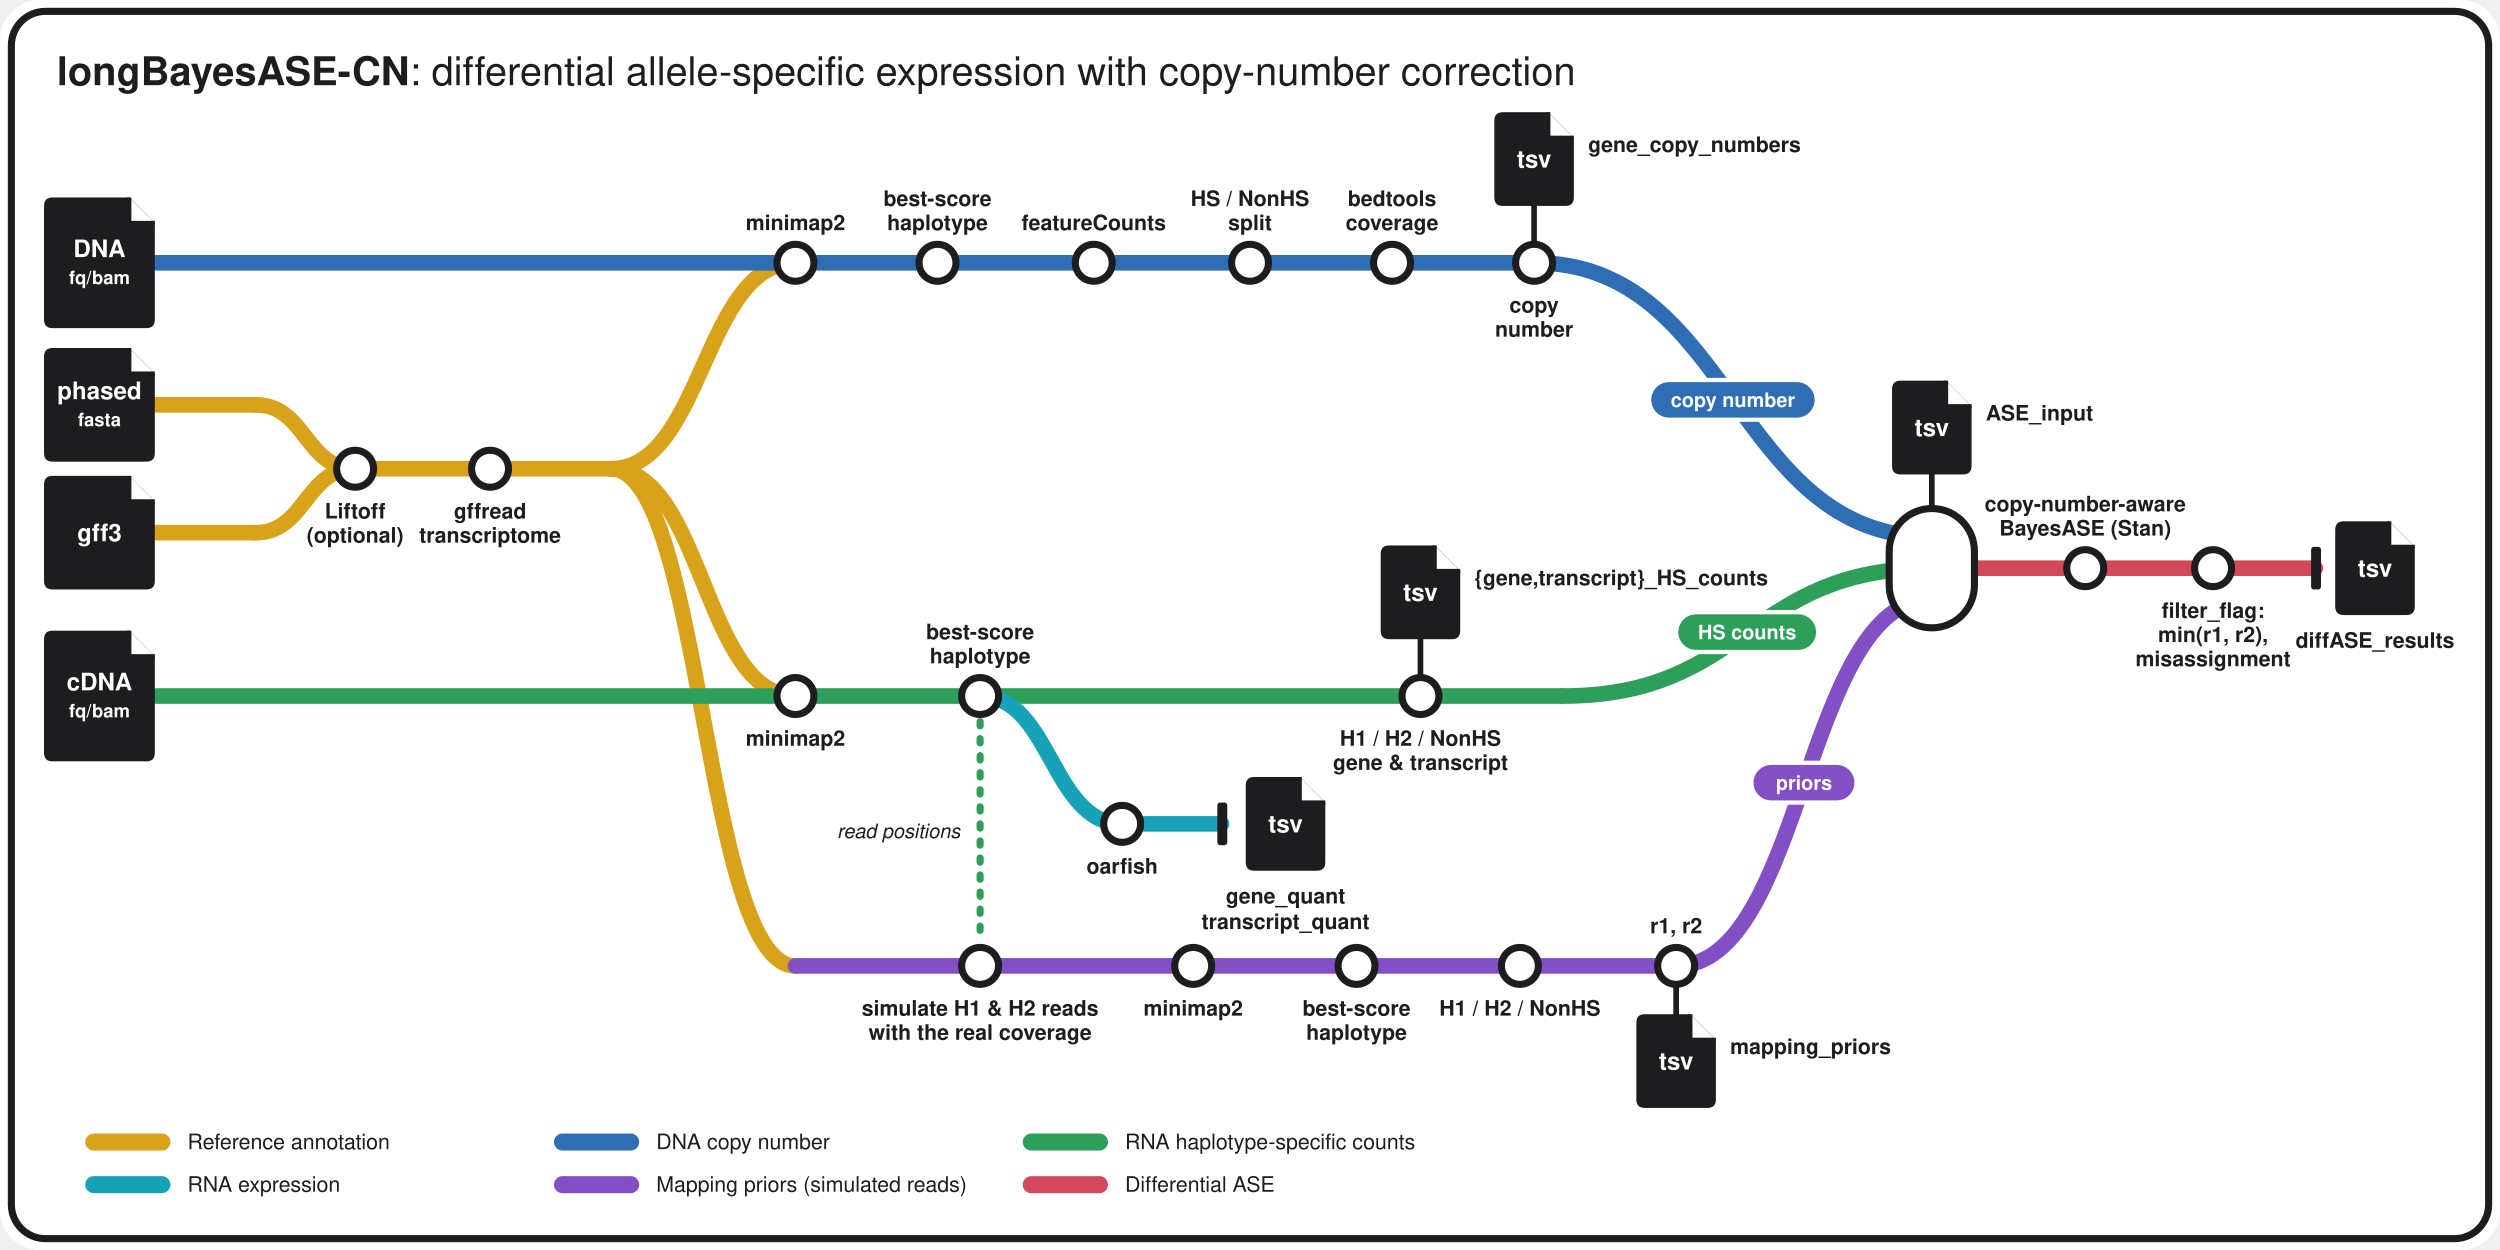
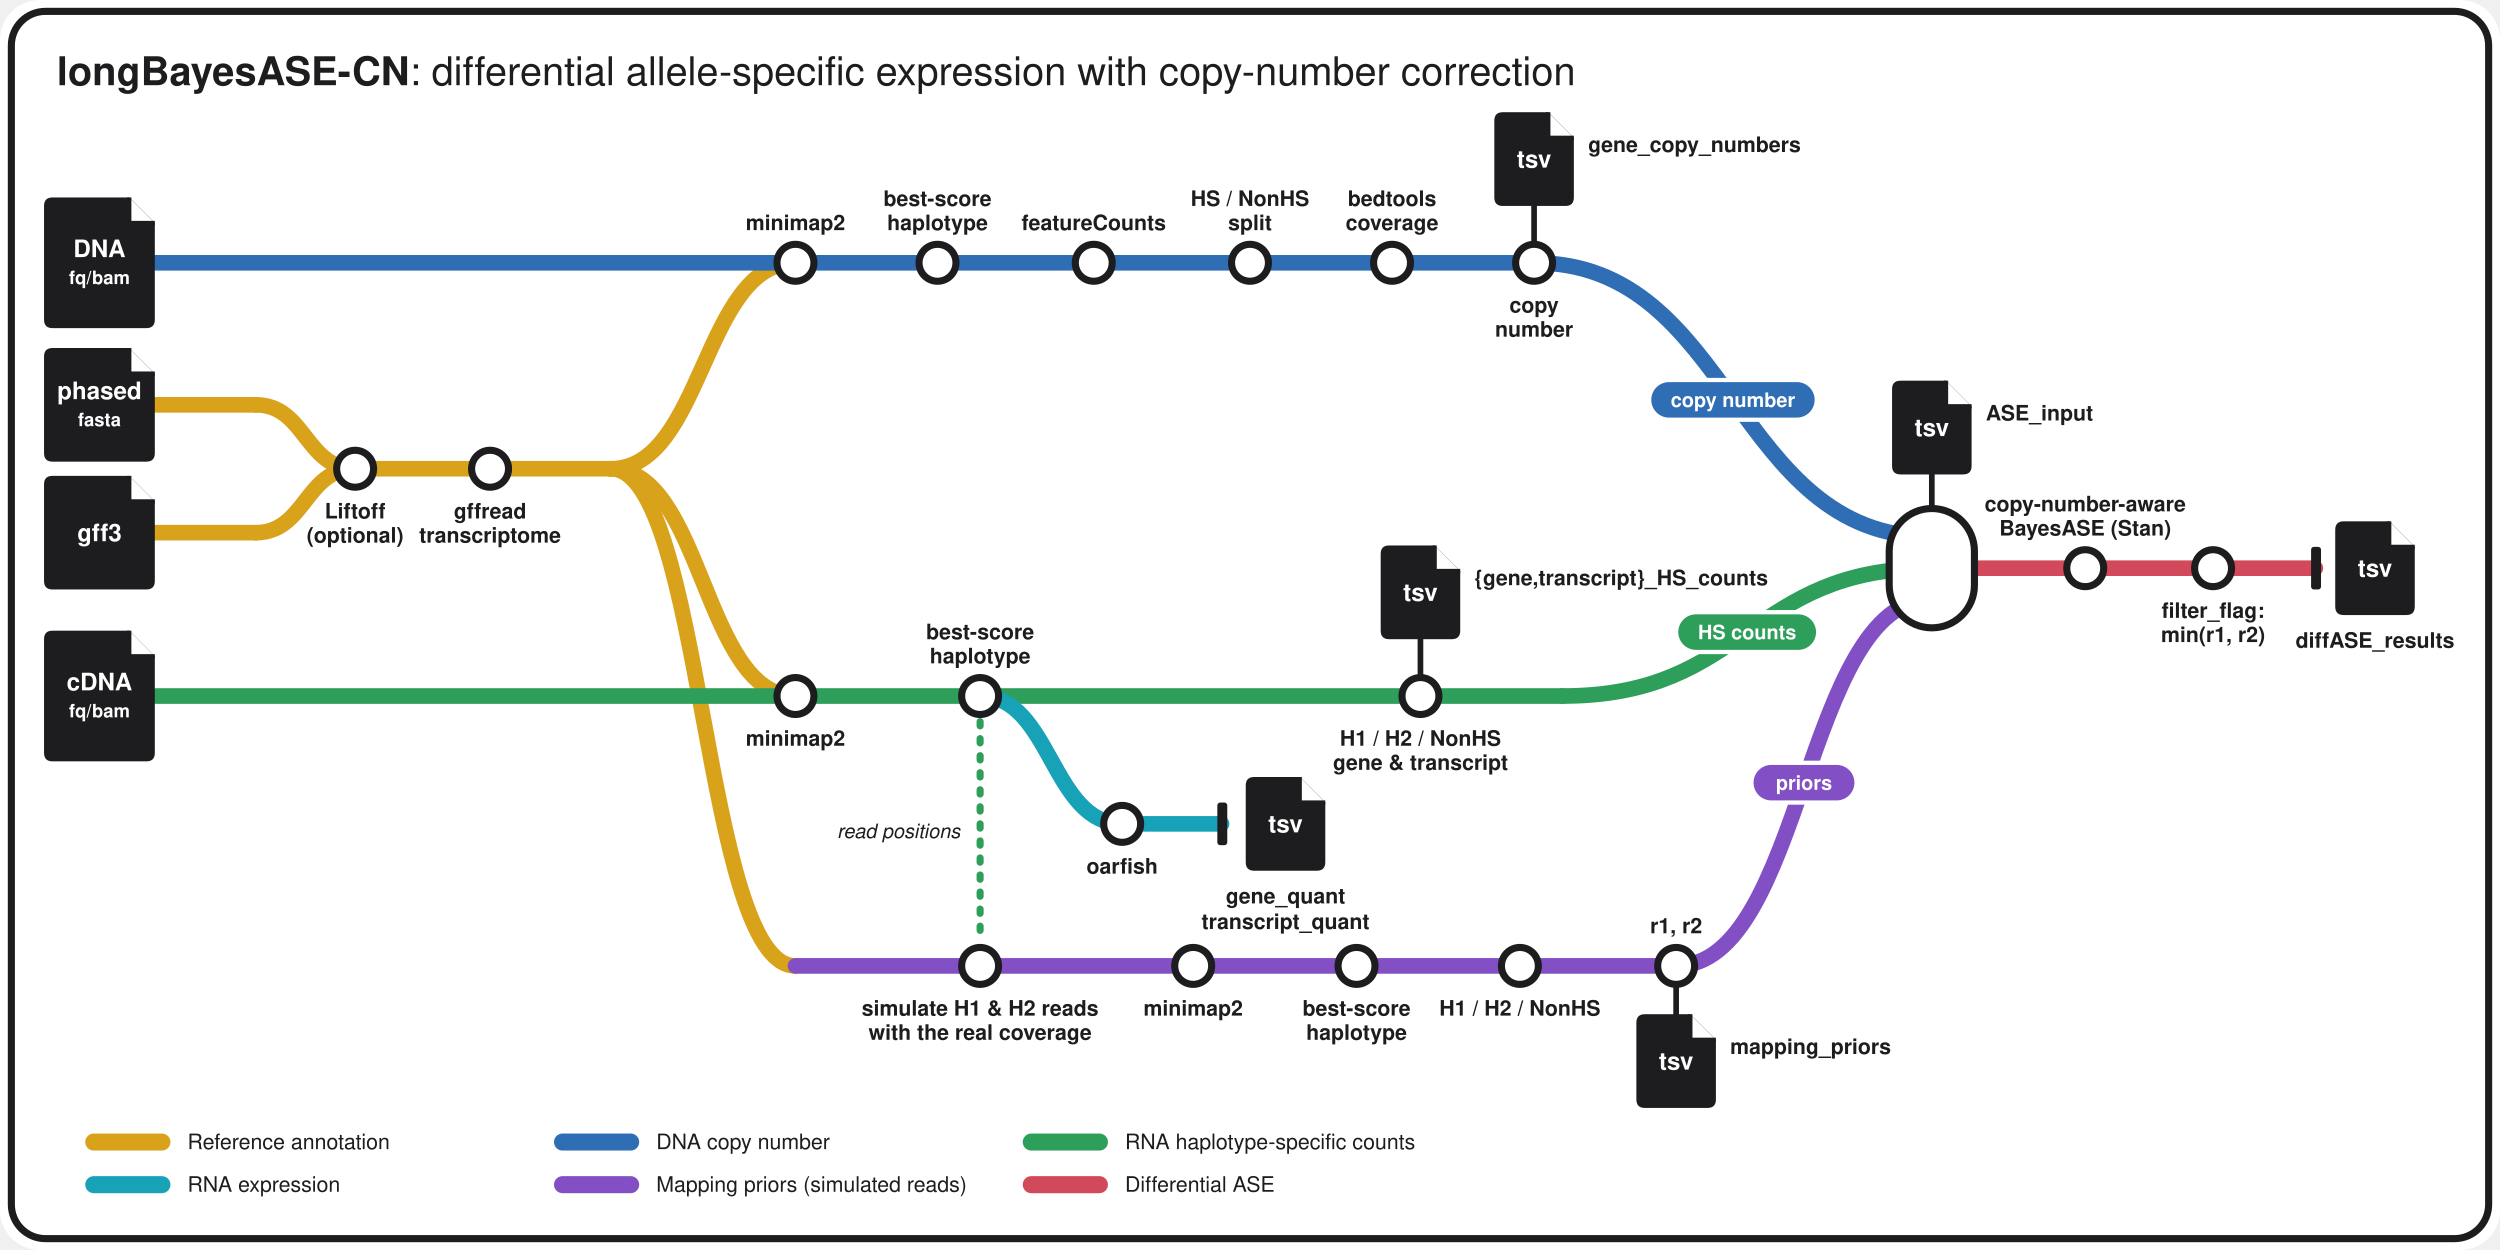
<svg xmlns="http://www.w3.org/2000/svg" viewBox="0 0 1760 880" width="1760" height="880" role="img" aria-label="longBayesASE-CN workflow">
  <rect width="1760" height="880" rx="28" fill="#ffffff" />
  <rect x="8" y="8" width="1744" height="864" rx="24" fill="none" stroke="#1d1d1f" stroke-width="5" />
  <text x="40" y="60" font-family="Helvetica, Arial, sans-serif" font-size="28" font-weight="800" fill="#1d1d1f">longBayesASE-CN<tspan font-weight="500">: differential allele-specific expression with copy-number correction</tspan>
  </text>
  <path d="M 110,285 L 180,285" fill="none" stroke="#D9A21B" stroke-width="11" stroke-linecap="round" />
  <path d="M 180,285 C 215.0,285 215.0,330 250,330" fill="none" stroke="#D9A21B" stroke-width="11" stroke-linecap="round" />
  <path d="M 110,375 L 180,375" fill="none" stroke="#D9A21B" stroke-width="11" stroke-linecap="round" />
  <path d="M 180,375 C 215.0,375 215.0,330 250,330" fill="none" stroke="#D9A21B" stroke-width="11" stroke-linecap="round" />
  <path d="M 250,330 L 430,330" fill="none" stroke="#D9A21B" stroke-width="11" stroke-linecap="round" />
  <path d="M 430,330 C 495.0,330 495.0,185 560,185" fill="none" stroke="#D9A21B" stroke-width="11" stroke-linecap="round" />
  <path d="M 430,330 C 495.0,330 495.0,490 560,490" fill="none" stroke="#D9A21B" stroke-width="11" stroke-linecap="round" />
  <path d="M 430,330 C 495.0,330 495.0,680 560,680" fill="none" stroke="#D9A21B" stroke-width="11" stroke-linecap="round" />
  <path d="M 110,185 L 1080,185" fill="none" stroke="#2F6DB5" stroke-width="11" stroke-linecap="round" />
  <path d="M 1080,185 C 1220.0,185 1220.0,378 1360,378" fill="none" stroke="#2F6DB5" stroke-width="11" stroke-linecap="round" />
  <path d="M 110,490 L 1100,490" fill="none" stroke="#2E9E5B" stroke-width="11" stroke-linecap="round" />
  <path d="M 1100,490 C 1230.0,490 1230.0,400 1360,400" fill="none" stroke="#2E9E5B" stroke-width="11" stroke-linecap="round" />
  <path d="M 690,490 C 740.0,490 740.0,580 790,580" fill="none" stroke="#17A2B8" stroke-width="11" stroke-linecap="round" />
  <path d="M 790,580 L 860,580" fill="none" stroke="#17A2B8" stroke-width="11" stroke-linecap="round" />
  <rect x="857" y="565" width="7" height="30" rx="2" fill="#1d1d1f" />
  <path d="M 560,680 L 1180,680" fill="none" stroke="#8250C4" stroke-width="11" stroke-linecap="round" />
  <path d="M 1180,680 C 1270.0,680 1270.0,422 1360,422" fill="none" stroke="#8250C4" stroke-width="11" stroke-linecap="round" />
  <path d="M 690,508 L 690,662" fill="none" stroke="#2E9E5B" stroke-width="5" stroke-dasharray="3 9" stroke-linecap="round" />
  <text x="676" y="590" text-anchor="end" font-family="Helvetica, Arial, sans-serif" font-size="14" font-weight="400" fill="#1d1d1f" font-style="italic">read positions</text>
  <path d="M 1360,400 L 1630,400" fill="none" stroke="#D1495B" stroke-width="11" stroke-linecap="round" />
  <rect x="1627" y="385" width="7" height="30" rx="2" fill="#1d1d1f" />
  <path d="M 31,145 Q 31,139 37,139 L 91,139 L 109,157 L 109,225 Q 109,231 103,231 L 37,231 Q 31,231 31,225 Z" fill="#1d1d1f" />
  <path d="M 91,139 L 91,157 L 109,157" fill="#fff" stroke="#1d1d1f" stroke-width="3" stroke-linejoin="round" />
  <text x="70.0" y="181.0" text-anchor="middle" font-family="Helvetica, Arial, sans-serif" font-size="17" font-weight="800" fill="#fff">DNA</text>
  <text x="70.0" y="200.0" text-anchor="middle" font-family="Helvetica, Arial, sans-serif" font-size="13" font-weight="600" fill="#fff">fq/bam</text>
  <path d="M 31,251 Q 31,245 37,245 L 91,245 L 109,263 L 109,319 Q 109,325 103,325 L 37,325 Q 31,325 31,319 Z" fill="#1d1d1f" />
  <path d="M 91,245 L 91,263 L 109,263" fill="#fff" stroke="#1d1d1f" stroke-width="3" stroke-linejoin="round" />
  <text x="70.0" y="281.0" text-anchor="middle" font-family="Helvetica, Arial, sans-serif" font-size="17" font-weight="800" fill="#fff">phased</text>
  <text x="70.0" y="300.0" text-anchor="middle" font-family="Helvetica, Arial, sans-serif" font-size="13" font-weight="600" fill="#fff">fasta</text>
  <path d="M 31,341 Q 31,335 37,335 L 91,335 L 109,353 L 109,409 Q 109,415 103,415 L 37,415 Q 31,415 31,409 Z" fill="#1d1d1f" />
  <path d="M 91,335 L 91,353 L 109,353" fill="#fff" stroke="#1d1d1f" stroke-width="3" stroke-linejoin="round" />
  <text x="70.0" y="381.0" text-anchor="middle" font-family="Helvetica, Arial, sans-serif" font-size="17" font-weight="800" fill="#fff">gff3</text>
  <path d="M 31,450 Q 31,444 37,444 L 91,444 L 109,462 L 109,530 Q 109,536 103,536 L 37,536 Q 31,536 31,530 Z" fill="#1d1d1f" />
  <path d="M 91,444 L 91,462 L 109,462" fill="#fff" stroke="#1d1d1f" stroke-width="3" stroke-linejoin="round" />
  <text x="70.0" y="486.0" text-anchor="middle" font-family="Helvetica, Arial, sans-serif" font-size="17" font-weight="800" fill="#fff">cDNA</text>
  <text x="70.0" y="505.0" text-anchor="middle" font-family="Helvetica, Arial, sans-serif" font-size="13" font-weight="600" fill="#fff">fq/bam</text>
  <circle cx="250" cy="330" r="13" fill="#fff" stroke="#1d1d1f" stroke-width="5" />
  <text x="250" y="365" text-anchor="middle" font-family="Helvetica, Arial, sans-serif" font-size="15" font-weight="700" fill="#1d1d1f">Liftoff</text>
  <text x="250" y="382" text-anchor="middle" font-family="Helvetica, Arial, sans-serif" font-size="15" font-weight="700" fill="#1d1d1f">(optional)</text>
  <circle cx="345" cy="330" r="13" fill="#fff" stroke="#1d1d1f" stroke-width="5" />
  <text x="345" y="365" text-anchor="middle" font-family="Helvetica, Arial, sans-serif" font-size="15" font-weight="700" fill="#1d1d1f">gffread</text>
  <text x="345" y="382" text-anchor="middle" font-family="Helvetica, Arial, sans-serif" font-size="15" font-weight="700" fill="#1d1d1f">transcriptome</text>
  <circle cx="560" cy="185" r="13" fill="#fff" stroke="#1d1d1f" stroke-width="5" />
  <text x="560" y="162" text-anchor="middle" font-family="Helvetica, Arial, sans-serif" font-size="15" font-weight="700" fill="#1d1d1f">minimap2</text>
  <circle cx="660" cy="185" r="13" fill="#fff" stroke="#1d1d1f" stroke-width="5" />
  <text x="660" y="162" text-anchor="middle" font-family="Helvetica, Arial, sans-serif" font-size="15" font-weight="700" fill="#1d1d1f">haplotype</text>
  <text x="660" y="145" text-anchor="middle" font-family="Helvetica, Arial, sans-serif" font-size="15" font-weight="700" fill="#1d1d1f">best-score</text>
  <circle cx="770" cy="185" r="13" fill="#fff" stroke="#1d1d1f" stroke-width="5" />
  <text x="770" y="162" text-anchor="middle" font-family="Helvetica, Arial, sans-serif" font-size="15" font-weight="700" fill="#1d1d1f">featureCounts</text>
  <circle cx="880" cy="185" r="13" fill="#fff" stroke="#1d1d1f" stroke-width="5" />
  <text x="880" y="162" text-anchor="middle" font-family="Helvetica, Arial, sans-serif" font-size="15" font-weight="700" fill="#1d1d1f">split</text>
  <text x="880" y="145" text-anchor="middle" font-family="Helvetica, Arial, sans-serif" font-size="15" font-weight="700" fill="#1d1d1f">HS / NonHS</text>
  <circle cx="980" cy="185" r="13" fill="#fff" stroke="#1d1d1f" stroke-width="5" />
  <text x="980" y="162" text-anchor="middle" font-family="Helvetica, Arial, sans-serif" font-size="15" font-weight="700" fill="#1d1d1f">coverage</text>
  <text x="980" y="145" text-anchor="middle" font-family="Helvetica, Arial, sans-serif" font-size="15" font-weight="700" fill="#1d1d1f">bedtools</text>
  <circle cx="1080" cy="185" r="13" fill="#fff" stroke="#1d1d1f" stroke-width="5" />
  <text x="1080" y="220" text-anchor="middle" font-family="Helvetica, Arial, sans-serif" font-size="15" font-weight="700" fill="#1d1d1f">copy</text>
  <text x="1080" y="237" text-anchor="middle" font-family="Helvetica, Arial, sans-serif" font-size="15" font-weight="700" fill="#1d1d1f">number</text>
  <circle cx="560" cy="490" r="13" fill="#fff" stroke="#1d1d1f" stroke-width="5" />
  <text x="560" y="525" text-anchor="middle" font-family="Helvetica, Arial, sans-serif" font-size="15" font-weight="700" fill="#1d1d1f">minimap2</text>
  <circle cx="690" cy="490" r="13" fill="#fff" stroke="#1d1d1f" stroke-width="5" />
  <text x="690" y="467" text-anchor="middle" font-family="Helvetica, Arial, sans-serif" font-size="15" font-weight="700" fill="#1d1d1f">haplotype</text>
  <text x="690" y="450" text-anchor="middle" font-family="Helvetica, Arial, sans-serif" font-size="15" font-weight="700" fill="#1d1d1f">best-score</text>
  <circle cx="1000" cy="490" r="13" fill="#fff" stroke="#1d1d1f" stroke-width="5" />
  <text x="1000" y="525" text-anchor="middle" font-family="Helvetica, Arial, sans-serif" font-size="15" font-weight="700" fill="#1d1d1f">H1 / H2 / NonHS</text>
  <text x="1000" y="542" text-anchor="middle" font-family="Helvetica, Arial, sans-serif" font-size="15" font-weight="700" fill="#1d1d1f">gene &amp; transcript</text>
  <circle cx="790" cy="580" r="13" fill="#fff" stroke="#1d1d1f" stroke-width="5" />
  <text x="790" y="615" text-anchor="middle" font-family="Helvetica, Arial, sans-serif" font-size="15" font-weight="700" fill="#1d1d1f">oarfish</text>
  <circle cx="690" cy="680" r="13" fill="#fff" stroke="#1d1d1f" stroke-width="5" />
  <text x="690" y="715" text-anchor="middle" font-family="Helvetica, Arial, sans-serif" font-size="15" font-weight="700" fill="#1d1d1f">simulate H1 &amp; H2 reads</text>
  <text x="690" y="732" text-anchor="middle" font-family="Helvetica, Arial, sans-serif" font-size="15" font-weight="700" fill="#1d1d1f">with the real coverage</text>
  <circle cx="840" cy="680" r="13" fill="#fff" stroke="#1d1d1f" stroke-width="5" />
  <text x="840" y="715" text-anchor="middle" font-family="Helvetica, Arial, sans-serif" font-size="15" font-weight="700" fill="#1d1d1f">minimap2</text>
  <circle cx="955" cy="680" r="13" fill="#fff" stroke="#1d1d1f" stroke-width="5" />
  <text x="955" y="715" text-anchor="middle" font-family="Helvetica, Arial, sans-serif" font-size="15" font-weight="700" fill="#1d1d1f">best-score</text>
  <text x="955" y="732" text-anchor="middle" font-family="Helvetica, Arial, sans-serif" font-size="15" font-weight="700" fill="#1d1d1f">haplotype</text>
  <circle cx="1070" cy="680" r="13" fill="#fff" stroke="#1d1d1f" stroke-width="5" />
  <text x="1070" y="715" text-anchor="middle" font-family="Helvetica, Arial, sans-serif" font-size="15" font-weight="700" fill="#1d1d1f">H1 / H2 / NonHS</text>
  <circle cx="1180" cy="680" r="13" fill="#fff" stroke="#1d1d1f" stroke-width="5" />
  <text x="1180" y="657" text-anchor="middle" font-family="Helvetica, Arial, sans-serif" font-size="15" font-weight="700" fill="#1d1d1f">r1, r2</text>
  <rect x="1330" y="358" width="60" height="84" rx="30" fill="#fff" stroke="#1d1d1f" stroke-width="5" />
  <circle cx="1468" cy="400" r="13" fill="#fff" stroke="#1d1d1f" stroke-width="5" />
  <text x="1468" y="377" text-anchor="middle" font-family="Helvetica, Arial, sans-serif" font-size="15" font-weight="700" fill="#1d1d1f">BayesASE (Stan)</text>
  <text x="1468" y="360" text-anchor="middle" font-family="Helvetica, Arial, sans-serif" font-size="15" font-weight="700" fill="#1d1d1f">copy-number-aware</text>
  <circle cx="1558" cy="400" r="13" fill="#fff" stroke="#1d1d1f" stroke-width="5" />
  <text x="1558" y="435" text-anchor="middle" font-family="Helvetica, Arial, sans-serif" font-size="15" font-weight="700" fill="#1d1d1f">filter_flag:</text>
-   <text x="1558" y="452" text-anchor="middle" font-family="Helvetica, Arial, sans-serif" font-size="15" font-weight="700" fill="#1d1d1f">min(r1, r2),</text>
-   <text x="1558" y="469" text-anchor="middle" font-family="Helvetica, Arial, sans-serif" font-size="15" font-weight="700" fill="#1d1d1f">misassignment</text>
+   <text x="1558" y="452" text-anchor="middle" font-family="Helvetica, Arial, sans-serif" font-size="15" font-weight="700" fill="#1d1d1f">min(r1, r2)</text>
  <rect x="1161.0" y="267.5" width="118" height="28" rx="14" fill="#2F6DB5" stroke="#fff" stroke-width="3" />
  <text x="1220.0" y="286.5" text-anchor="middle" font-family="Helvetica, Arial, sans-serif" font-size="14" font-weight="800" fill="#fff">copy number</text>
  <rect x="1180.0" y="431.0" width="100" height="28" rx="14" fill="#2E9E5B" stroke="#fff" stroke-width="3" />
  <text x="1230.0" y="450.0" text-anchor="middle" font-family="Helvetica, Arial, sans-serif" font-size="14" font-weight="800" fill="#fff">HS counts</text>
  <rect x="1233.0" y="537.0" width="74" height="28" rx="14" fill="#8250C4" stroke="#fff" stroke-width="3" />
  <text x="1270.0" y="556.0" text-anchor="middle" font-family="Helvetica, Arial, sans-serif" font-size="14" font-weight="800" fill="#fff">priors</text>
  <path d="M 1080,171 L 1080,145" stroke="#1d1d1f" stroke-width="4" stroke-linecap="round" />
  <path d="M 1052,85 Q 1052,79 1058,79 L 1090,79 L 1108,97 L 1108,139 Q 1108,145 1102,145 L 1058,145 Q 1052,145 1052,139 Z" fill="#1d1d1f" />
  <path d="M 1090,79 L 1090,97 L 1108,97" fill="#fff" stroke="#1d1d1f" stroke-width="3" stroke-linejoin="round" />
  <text x="1080.0" y="118.0" text-anchor="middle" font-family="Helvetica, Arial, sans-serif" font-size="17" font-weight="800" fill="#fff">tsv</text>
  <text x="1118" y="107" text-anchor="start" font-family="Helvetica, Arial, sans-serif" font-size="15" font-weight="600" fill="#1d1d1f">gene_copy_numbers</text>
  <path d="M 1000,476 L 1000,450" stroke="#1d1d1f" stroke-width="4" stroke-linecap="round" />
  <path d="M 972,390 Q 972,384 978,384 L 1010,384 L 1028,402 L 1028,444 Q 1028,450 1022,450 L 978,450 Q 972,450 972,444 Z" fill="#1d1d1f" />
  <path d="M 1010,384 L 1010,402 L 1028,402" fill="#fff" stroke="#1d1d1f" stroke-width="3" stroke-linejoin="round" />
  <text x="1000.0" y="423.0" text-anchor="middle" font-family="Helvetica, Arial, sans-serif" font-size="17" font-weight="800" fill="#fff">tsv</text>
  <text x="1038" y="412" text-anchor="start" font-family="Helvetica, Arial, sans-serif" font-size="15" font-weight="600" fill="#1d1d1f">{gene,transcript}_HS_counts</text>
  <path d="M 877,553 Q 877,547 883,547 L 915,547 L 933,565 L 933,607 Q 933,613 927,613 L 883,613 Q 877,613 877,607 Z" fill="#1d1d1f" />
  <path d="M 915,547 L 915,565 L 933,565" fill="#fff" stroke="#1d1d1f" stroke-width="3" stroke-linejoin="round" />
  <text x="905.0" y="586.0" text-anchor="middle" font-family="Helvetica, Arial, sans-serif" font-size="17" font-weight="800" fill="#fff">tsv</text>
  <text x="905" y="636" text-anchor="middle" font-family="Helvetica, Arial, sans-serif" font-size="15" font-weight="600" fill="#1d1d1f">gene_quant</text>
  <text x="905" y="654" text-anchor="middle" font-family="Helvetica, Arial, sans-serif" font-size="15" font-weight="600" fill="#1d1d1f">transcript_quant</text>
  <path d="M 1180,694 L 1180,714" stroke="#1d1d1f" stroke-width="4" stroke-linecap="round" />
  <path d="M 1152,720 Q 1152,714 1158,714 L 1190,714 L 1208,732 L 1208,774 Q 1208,780 1202,780 L 1158,780 Q 1152,780 1152,774 Z" fill="#1d1d1f" />
  <path d="M 1190,714 L 1190,732 L 1208,732" fill="#fff" stroke="#1d1d1f" stroke-width="3" stroke-linejoin="round" />
  <text x="1180.0" y="753.0" text-anchor="middle" font-family="Helvetica, Arial, sans-serif" font-size="17" font-weight="800" fill="#fff">tsv</text>
  <text x="1218" y="742" text-anchor="start" font-family="Helvetica, Arial, sans-serif" font-size="15" font-weight="600" fill="#1d1d1f">mapping_priors</text>
  <path d="M 1360,358 L 1360,334" stroke="#1d1d1f" stroke-width="4" stroke-linecap="round" />
  <path d="M 1332,274 Q 1332,268 1338,268 L 1370,268 L 1388,286 L 1388,328 Q 1388,334 1382,334 L 1338,334 Q 1332,334 1332,328 Z" fill="#1d1d1f" />
  <path d="M 1370,268 L 1370,286 L 1388,286" fill="#fff" stroke="#1d1d1f" stroke-width="3" stroke-linejoin="round" />
  <text x="1360.0" y="307.0" text-anchor="middle" font-family="Helvetica, Arial, sans-serif" font-size="17" font-weight="800" fill="#fff">tsv</text>
  <text x="1398" y="296" text-anchor="start" font-family="Helvetica, Arial, sans-serif" font-size="15" font-weight="600" fill="#1d1d1f">ASE_input</text>
  <path d="M 1644,373 Q 1644,367 1650,367 L 1682,367 L 1700,385 L 1700,427 Q 1700,433 1694,433 L 1650,433 Q 1644,433 1644,427 Z" fill="#1d1d1f" />
  <path d="M 1682,367 L 1682,385 L 1700,385" fill="#fff" stroke="#1d1d1f" stroke-width="3" stroke-linejoin="round" />
  <text x="1672.0" y="406.0" text-anchor="middle" font-family="Helvetica, Arial, sans-serif" font-size="17" font-weight="800" fill="#fff">tsv</text>
  <text x="1672" y="456" text-anchor="middle" font-family="Helvetica, Arial, sans-serif" font-size="15" font-weight="600" fill="#1d1d1f">diffASE_results</text>
  <rect x="60" y="798" width="60" height="12" rx="6" fill="#D9A21B" />
  <text x="132" y="809" font-family="Helvetica, Arial, sans-serif" font-size="15" fill="#1d1d1f">Reference annotation</text>
  <rect x="390" y="798" width="60" height="12" rx="6" fill="#2F6DB5" />
  <text x="462" y="809" font-family="Helvetica, Arial, sans-serif" font-size="15" fill="#1d1d1f">DNA copy number</text>
  <rect x="720" y="798" width="60" height="12" rx="6" fill="#2E9E5B" />
  <text x="792" y="809" font-family="Helvetica, Arial, sans-serif" font-size="15" fill="#1d1d1f">RNA haplotype-specific counts</text>
  <rect x="60" y="828" width="60" height="12" rx="6" fill="#17A2B8" />
  <text x="132" y="839" font-family="Helvetica, Arial, sans-serif" font-size="15" fill="#1d1d1f">RNA expression</text>
  <rect x="390" y="828" width="60" height="12" rx="6" fill="#8250C4" />
  <text x="462" y="839" font-family="Helvetica, Arial, sans-serif" font-size="15" fill="#1d1d1f">Mapping priors (simulated reads)</text>
  <rect x="720" y="828" width="60" height="12" rx="6" fill="#D1495B" />
  <text x="792" y="839" font-family="Helvetica, Arial, sans-serif" font-size="15" fill="#1d1d1f">Differential ASE</text>
</svg>
